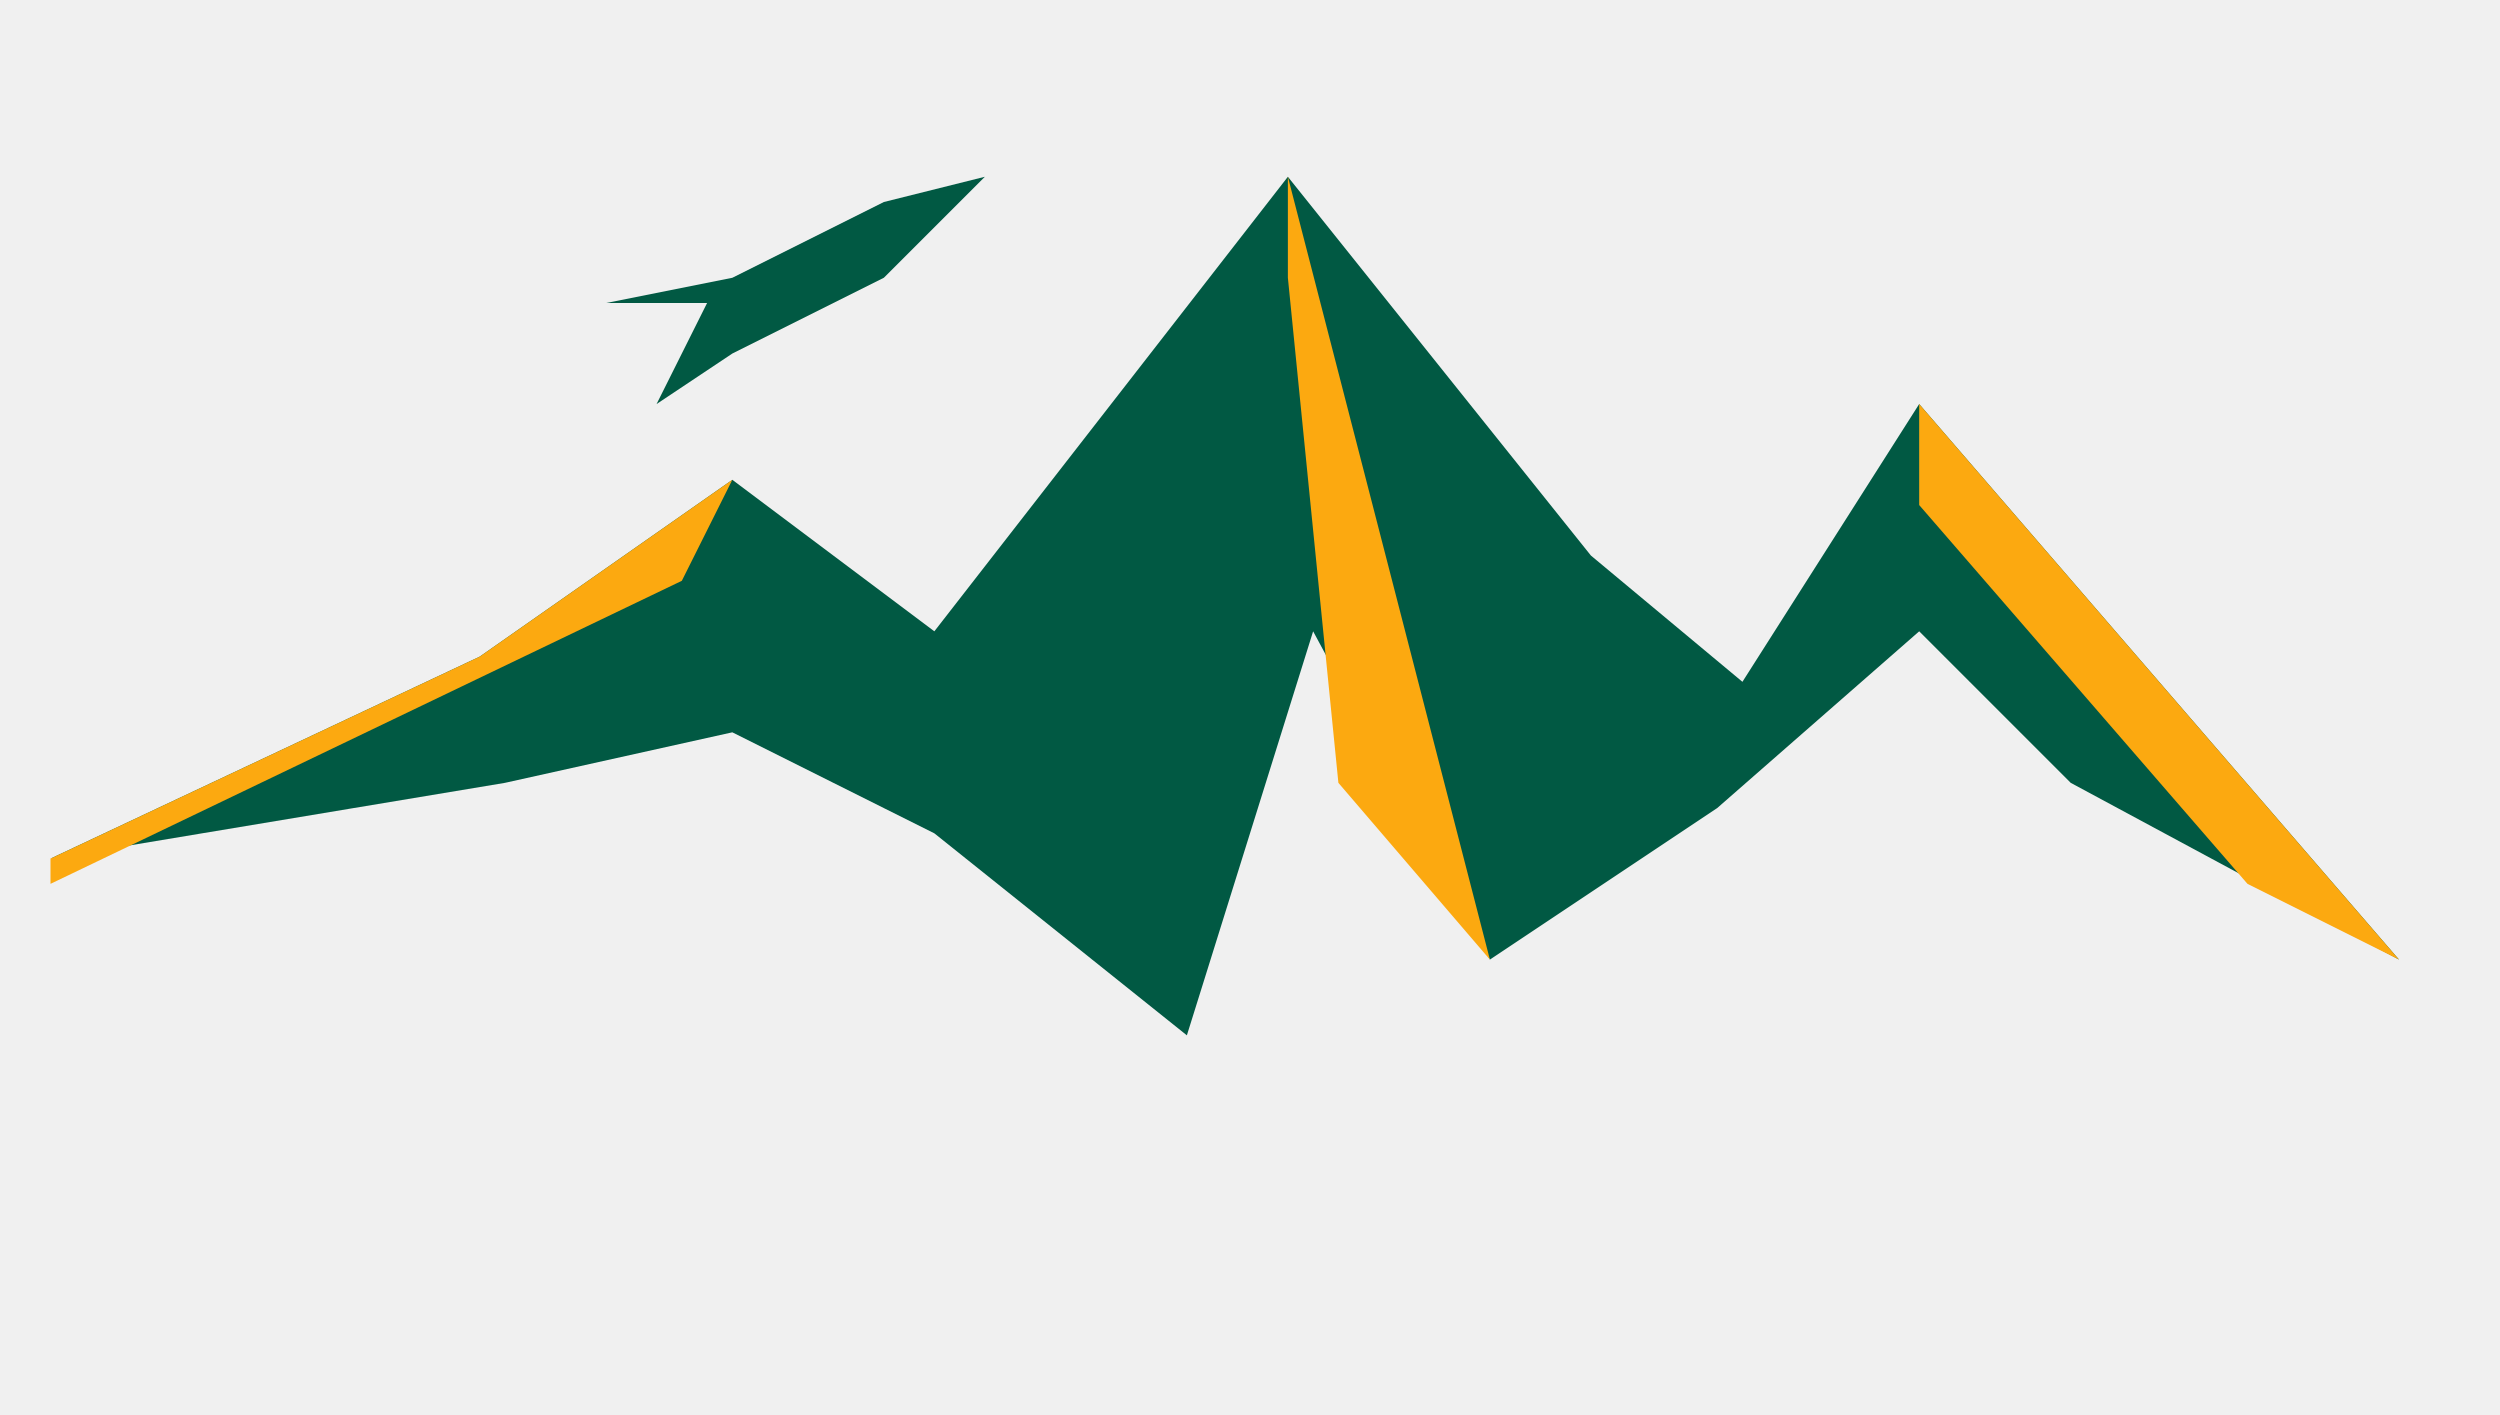
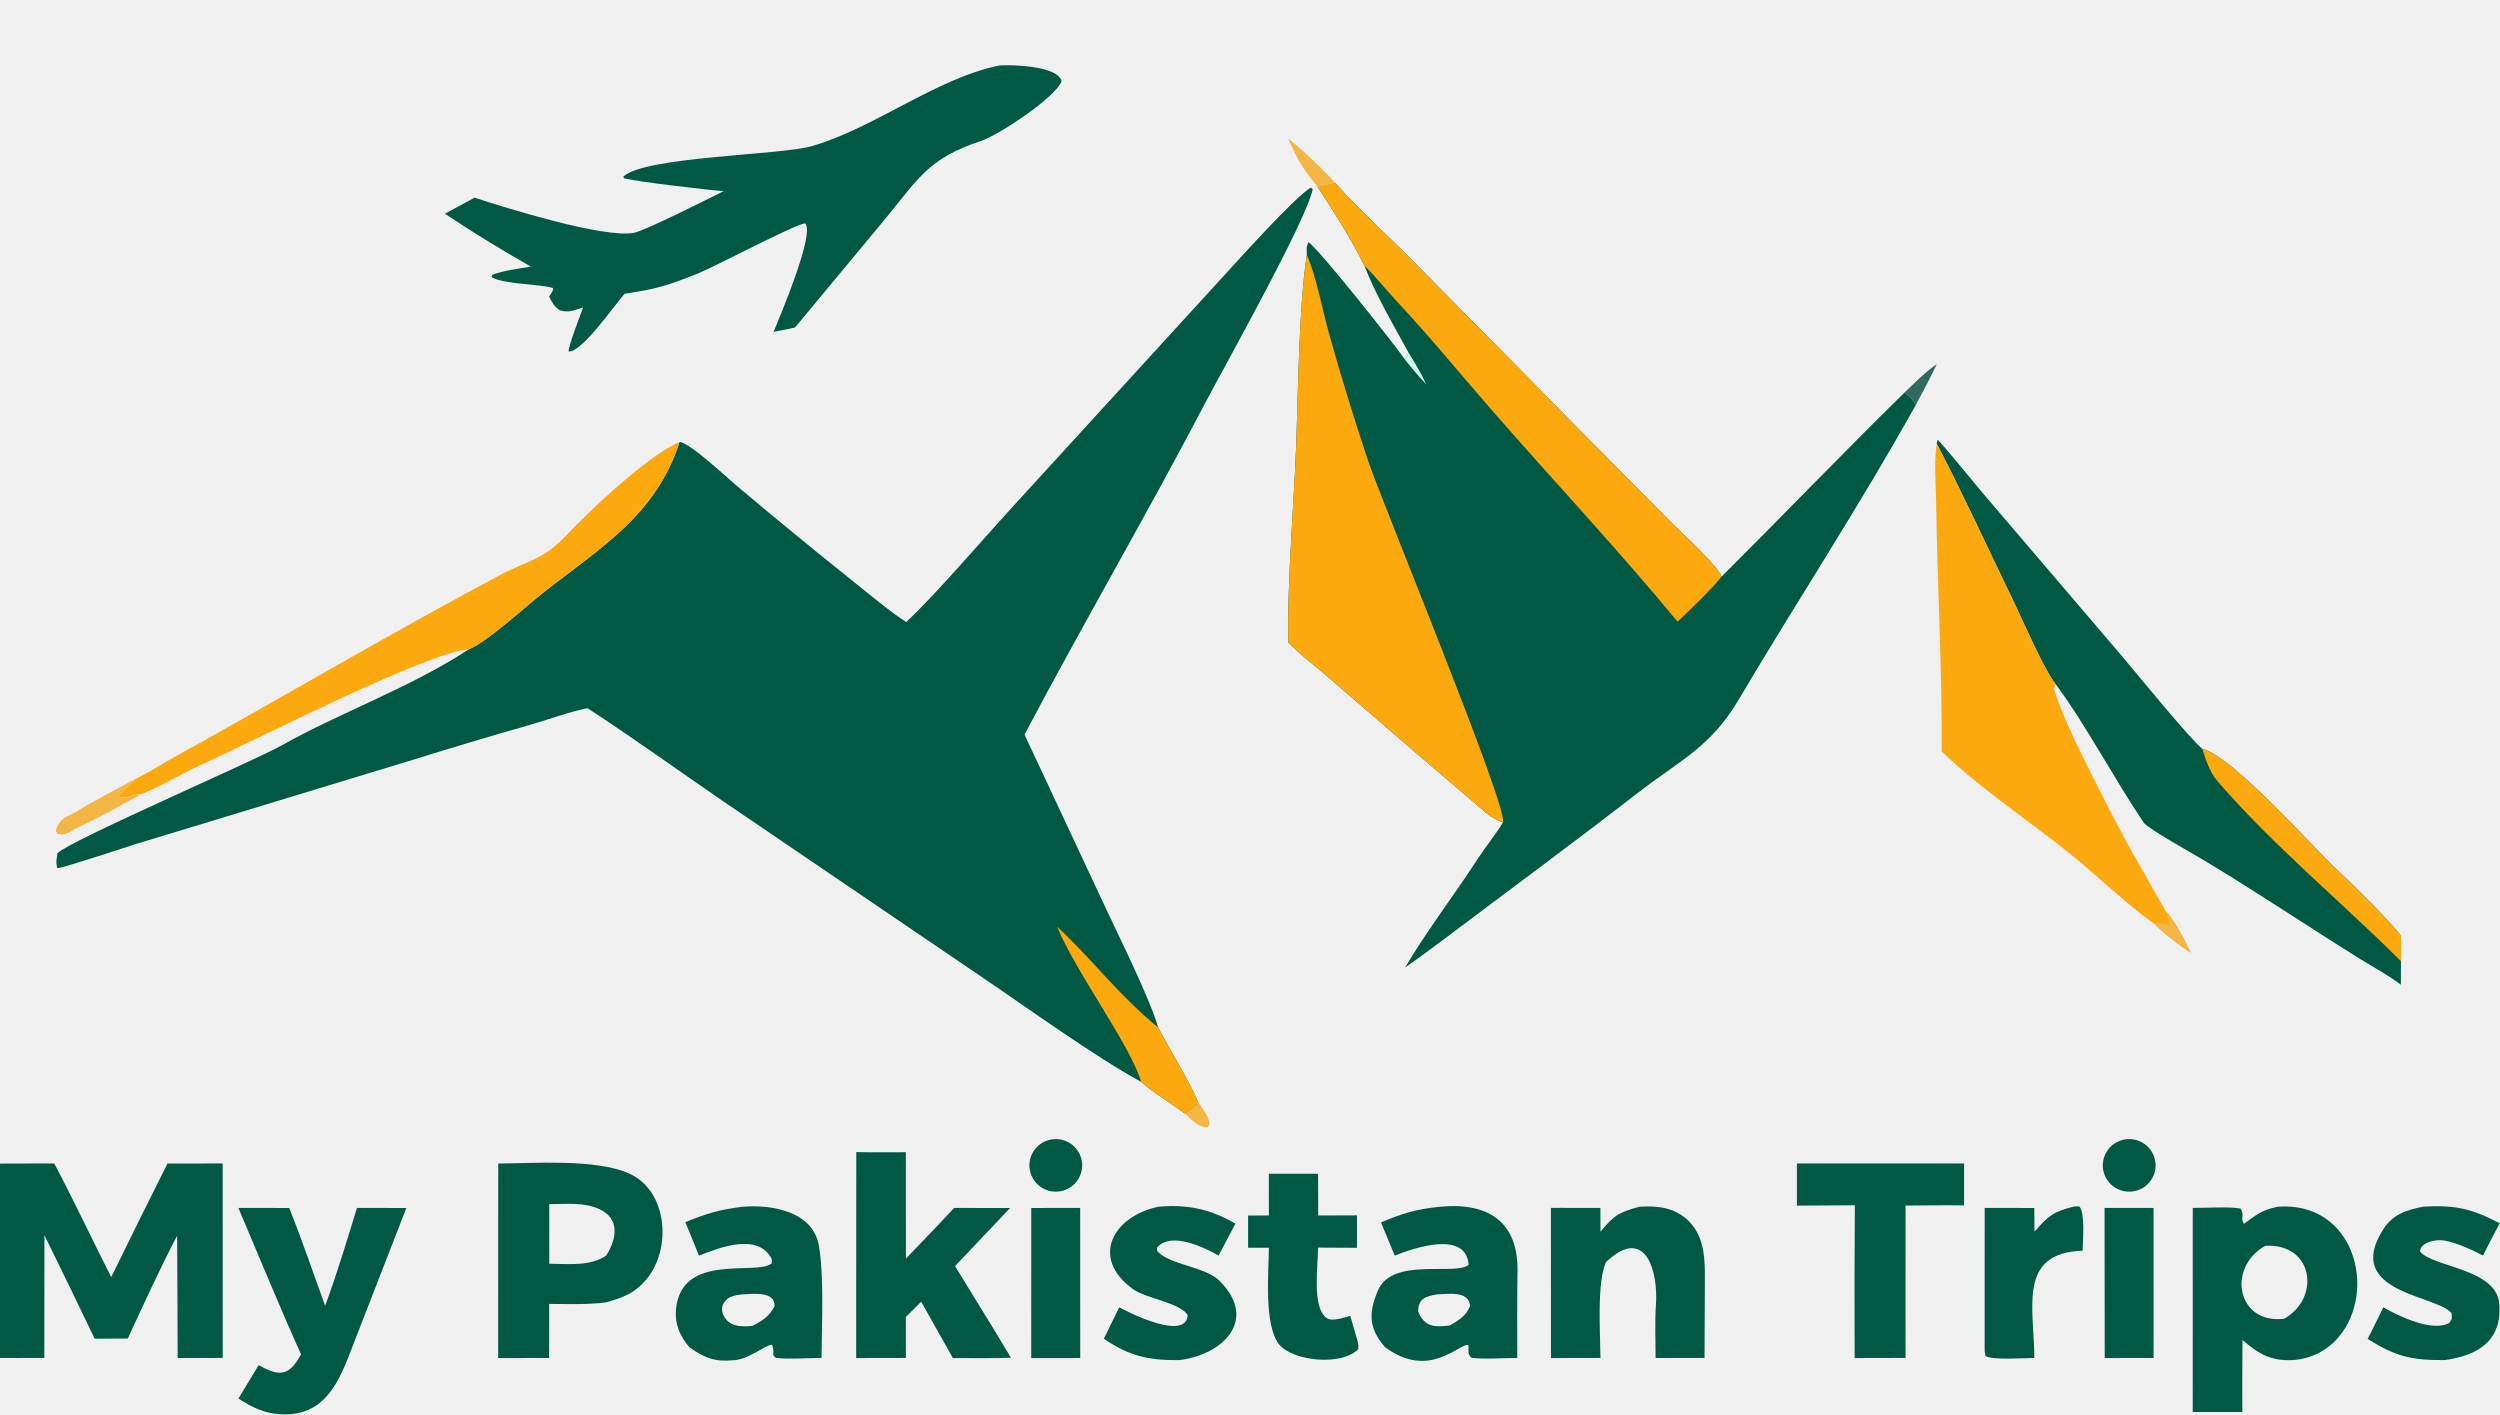
- <svg xmlns="http://www.w3.org/2000/svg" width="198" height="112" viewBox="0 0 99 56" fill="none">
-   <path d="M2 34 19 26 29 19 37 25 51 7 63 22 69 27 76 16 95 38 82 31 76 25 68 32 59 38 52 25 47 41 37 33 29 29 20 31Z" fill="#015943" />
-   <path d="M2 34 19 26 29 19 27 23 2 35Z M51 7 59 38 53 31 51 11Z M76 16 95 38 89 35 76 20Z" fill="#FCA910" />
-   <path d="M24 12 29 11 35 8 39 7 35 11 29 14 26 16 28 12Z" fill="#015943" />
+ <svg xmlns="http://www.w3.org/2000/svg" width="99" height="56" viewBox="0 0 99 56" fill="none">
+   <g clip-path="url(#clip0_11426_16208)">
+     <path d="M35.886 24.63L35.969 24.553C37.084 23.502 38.91 21.369 40.012 20.165L48.31 11.089C48.886 10.463 51.335 7.723 51.915 7.432L51.982 7.488C51.762 8.685 48.468 14.543 47.724 15.964C45.442 20.326 42.872 24.733 40.571 29.091L43.86 36.116C44.373 37.209 45.568 39.627 45.864 40.691C46.259 41.456 47.162 42.929 47.44 43.632C47.342 43.886 47.166 43.948 46.931 44.103C46.371 43.685 45.712 43.305 45.191 42.842C43.401 41.877 40.581 39.838 38.848 38.669L28.67 31.753C26.939 30.567 25.006 29.174 23.265 28.044C22.561 28.18 21.616 28.528 20.89 28.733C19.386 29.158 17.889 29.612 16.397 30.074L5.412 33.414C5.073 33.518 2.448 34.391 2.27 34.38C2.205 34.146 2.242 34.028 2.277 33.789C2.693 33.315 10.043 30.148 11.199 29.494C13.343 28.28 16.362 27.174 18.567 25.709C19.229 25.468 20.861 23.98 21.502 23.476C23.778 21.683 25.976 20.411 26.91 17.501C27.291 17.514 28.772 18.896 29.161 19.227C30.695 20.52 32.246 21.792 33.813 23.044C34.283 23.418 35.408 24.351 35.886 24.63Z" fill="#015943" />
+     <path d="M41.863 36.697C43.315 38.046 44.2 39.313 45.865 40.691C46.259 41.456 47.162 42.929 47.44 43.632C47.342 43.886 47.166 43.948 46.931 44.103C46.371 43.685 45.712 43.305 45.191 42.842C44.742 41.349 42.587 38.479 41.863 36.697Z" fill="#FCA910" />
+     <path d="M52.877 7.248C53.837 8.324 54.968 9.339 55.981 10.363L63.492 17.977L66.224 20.733C66.611 21.119 68.048 22.432 68.173 22.837C70.601 20.413 72.951 17.969 75.416 15.547C75.688 15.745 75.715 15.751 75.864 16.04C73.65 20.014 71.159 23.807 68.843 27.72C67.731 29.601 66.508 30.116 64.83 31.419C62.335 33.354 59.792 35.225 57.271 37.125C56.733 37.531 56.196 37.928 55.642 38.313C56.477 36.889 57.623 35.398 58.528 33.995C58.798 33.576 59.289 32.965 59.517 32.564C59.286 32.474 59.049 32.36 58.859 32.199C56.745 30.399 54.641 28.587 52.542 26.769C52.047 26.34 51.466 25.907 51.018 25.435C50.965 23.09 51.241 19.959 51.331 17.58C51.408 15.495 51.434 12.101 51.75 10.096C51.75 9.853 51.716 9.785 51.821 9.59C52.312 9.961 55.164 13.566 55.65 14.254L55.78 13.964C55.209 12.932 54.44 11.601 54.031 10.524C53.489 9.416 52.85 8.441 52.181 7.408C52.413 7.347 52.643 7.299 52.877 7.248Z" fill="#015943" />
+     <path d="M51.75 10.096C52.089 10.818 52.385 12.325 52.621 13.176C53.092 14.863 53.606 16.538 54.161 18.199C54.716 19.866 59.748 32.029 59.517 32.564C59.286 32.474 59.049 32.36 58.859 32.199C56.745 30.399 54.641 28.587 52.542 26.769C52.047 26.34 51.466 25.907 51.018 25.435C50.965 23.09 51.241 19.959 51.331 17.58C51.408 15.495 51.434 12.101 51.75 10.096Z" fill="#FCA910" />
+     <path d="M52.876 7.248C53.837 8.324 54.968 9.339 55.98 10.363L63.491 17.977L66.223 20.733C66.611 21.119 68.048 22.432 68.173 22.837C67.673 23.445 67.005 24.066 66.433 24.619C64.078 21.767 61.484 19.005 59.053 16.215C57.791 14.767 56.573 13.274 55.258 11.872C55 11.598 54.262 10.716 54.031 10.524C53.489 9.416 52.85 8.441 52.181 7.408C52.412 7.347 52.643 7.299 52.876 7.248Z" fill="#FCA910" />
+     <path d="M55.78 13.964C56.041 14.396 56.27 14.761 56.479 15.222C56.159 14.879 55.94 14.622 55.649 14.254L55.78 13.964Z" fill="#CCF9EB" />
+     <path d="M39.581 2.592C40.108 2.555 41.904 2.613 42.04 3.217C41.777 3.878 39.544 5.353 38.83 5.589C36.742 6.28 36.361 7.086 35.005 8.727L31.484 12.968C31.215 13.035 30.91 13.088 30.635 13.143C30.878 12.543 32.295 9.223 31.88 8.844C31.444 8.898 28.297 10.566 27.662 10.819C26.472 11.294 26.062 11.435 24.733 11.634C24.325 12.098 23.031 13.972 22.516 13.919C22.518 13.667 22.974 12.502 23.093 12.174C22.722 12.29 22.539 12.388 22.175 12.292C21.922 12.115 21.9 12.026 21.743 11.747C21.837 11.595 21.906 11.548 21.898 11.404C21.322 11.237 19.954 11.264 19.464 10.974L19.49 10.888C19.883 10.717 20.57 10.637 21.023 10.557C19.863 9.9 18.727 9.202 17.617 8.464L18.792 7.828C20.011 8.227 23.916 9.446 25.107 9.219C25.547 9.135 28.083 7.852 28.659 7.569C27.987 7.52 25.288 7.203 24.703 7.061L24.689 6.988C25.541 6.194 30.882 6.15 32.151 5.786C34.626 5.074 37.076 3.098 39.581 2.592Z" fill="#015943" />
+     <path d="M76.695 17.569L76.727 17.415C76.854 17.494 78.28 19.246 78.484 19.488L84.082 26.044C84.635 26.699 86.701 29.239 87.212 29.654C88.442 29.969 91.526 33.498 92.613 34.506C93.115 34.971 94.772 36.6 95.078 37.075V38.061L95.074 38.994C94.596 38.628 93.979 38.297 93.461 37.975C91.399 36.693 89.375 35.328 87.294 34.078C86.862 33.819 85.049 32.81 84.893 32.58C83.79 30.956 82.599 28.703 81.439 27.14L81.396 27.083C80.928 26.491 80.092 24.546 79.705 23.748C78.692 21.66 77.768 19.63 76.695 17.569Z" fill="#015943" />
+     <path d="M87.212 29.654C88.442 29.969 91.526 33.498 92.613 34.506C93.115 34.971 94.772 36.6 95.078 37.075V38.061C92.686 35.683 90.026 33.495 87.821 30.945C87.502 30.577 87.356 30.108 87.212 29.654Z" fill="#FCA910" />
+     <path d="M76.695 17.569C77.768 19.63 78.692 21.659 79.705 23.748C80.092 24.546 80.928 26.491 81.396 27.083C81.375 27.148 81.353 27.212 81.332 27.276C81.638 28.248 82.249 29.516 82.676 30.367C83.391 31.795 83.966 32.941 84.754 34.304C84.809 34.4 85.803 36.171 85.774 36.086C86.168 36.519 86.496 37.204 86.754 37.73C86.21 37.367 85.744 37.012 85.276 36.552C84.881 36.332 83.352 34.993 82.902 34.592C81.081 32.965 78.589 31.419 76.892 29.756C76.91 26.488 76.716 23.166 76.671 19.894C76.661 19.143 76.576 18.308 76.695 17.569Z" fill="#FCA910" />
+     <path d="M85.774 36.086C86.168 36.519 86.496 37.204 86.754 37.73C86.21 37.367 85.744 37.012 85.276 36.552C85.545 36.536 85.553 36.611 85.847 36.611C85.915 36.431 85.836 36.317 85.774 36.086Z" fill="#F3B544" />
+     <path d="M-0.033 46.078L2.147 46.072C2.912 47.512 3.655 49.104 4.405 50.574C5.138 49.07 5.881 47.571 6.633 46.076L8.818 46.074L8.82 53.775L7.035 53.778L7.027 51.344L7.014 48.936C6.367 50.158 5.646 51.745 5.059 53.007L3.75 53.013C3.094 51.643 2.43 50.277 1.759 48.915L1.756 53.774L-0.034 53.777L-0.033 46.078Z" fill="#015943" />
+     <path d="M90.218 47.783C93.25 47.583 94.146 51.117 92.614 52.943C92.156 53.491 91.488 53.823 90.772 53.859C89.906 53.903 89.406 53.591 88.801 53.06L88.795 54.722L88.796 55.914H86.832L86.834 47.833C87.365 47.838 88.247 47.771 88.732 47.862C88.902 48.162 88.702 48.193 88.856 48.467C89.37 48.102 89.516 47.941 90.131 47.802L90.218 47.783ZM89.704 49.334C88.17 50.195 88.582 52.447 90.451 52.222C91.897 51.416 91.633 49.227 89.704 49.334Z" fill="#015943" />
+     <path d="M19.73 46.075C21.126 46.071 23.57 45.878 24.902 46.466C26.438 47.144 26.604 49.427 25.624 50.629C25.164 51.193 24.715 51.372 24.006 51.571C23.383 51.668 22.404 51.638 21.747 51.635L21.745 53.776L19.727 53.78L19.73 46.075ZM21.751 47.684V50.043C22.524 50.05 23.369 50.153 24.005 49.72C24.427 49.053 24.562 48.251 23.717 47.873C23.105 47.598 22.406 47.686 21.751 47.684Z" fill="#015943" />
+     <path d="M5.364 30.844C5.874 30.607 6.323 30.3 6.812 30.03C11.18 27.62 15.471 25.069 19.879 22.732C20.458 22.425 21.122 22.217 21.666 21.861C22.18 21.525 22.606 20.974 23.059 20.556C23.95 19.676 25.807 17.972 26.91 17.501C25.975 20.411 23.778 21.683 21.501 23.476C20.86 23.98 19.229 25.468 18.566 25.709C16.777 25.878 9.876 29.435 7.853 30.337C7.26 30.602 6.249 31.21 5.567 31.458C5.23 31.445 5.054 31.66 4.692 31.543C4.9 31.241 5.065 31.183 5.322 30.892L5.364 30.844Z" fill="#FCA910" />
+     <path d="M33.909 45.623C34.551 45.637 35.226 45.627 35.871 45.628L35.874 49.841C36.517 49.176 37.154 48.508 37.788 47.834L39.998 47.838L37.82 50.137L39.387 52.693L40.035 53.768C39.307 53.792 38.47 53.778 37.734 53.779L36.478 51.547L35.872 52.152L35.873 53.775L33.904 53.779L33.909 45.623Z" fill="#015943" />
+     <path d="M29.381 47.79C30.604 47.683 32.21 47.993 32.431 49.346C32.642 50.638 32.538 52.441 32.533 53.774C31.945 53.775 31.311 53.832 30.733 53.776C30.503 53.619 30.718 53.619 30.573 53.248C30.267 53.277 29.7 53.797 29.119 53.859C28.34 53.943 27.921 53.796 27.296 53.348C26.924 52.904 26.717 52.44 26.769 51.859C26.973 49.572 29.959 50.536 30.561 50.029L30.564 49.863C30.033 48.807 28.521 49.388 27.681 49.724L27.139 48.397C27.995 48.05 28.476 47.904 29.381 47.79ZM30.673 51.721C30.694 51.112 29.794 51.243 29.387 51.258C29.112 51.294 28.852 51.322 28.679 51.573C28.585 51.709 28.567 51.883 28.629 52.036C28.83 52.536 29.335 52.553 29.789 52.505C30.185 52.315 30.468 52.121 30.673 51.721Z" fill="#015943" />
+     <path d="M56.973 47.792C58.85 47.595 60.127 48.313 60.093 50.347C60.073 51.468 60.085 52.649 60.083 53.775C59.508 53.774 58.826 53.835 58.272 53.769C58.111 53.616 58.167 53.565 58.15 53.264C57.78 53.177 56.61 54.661 54.842 53.342C54.187 52.588 54.2 51.97 54.561 51.113C55.135 49.753 57.646 50.54 58.159 50.084C58.053 48.703 55.982 49.424 55.231 49.722L54.688 48.408C55.514 48.053 56.088 47.884 56.973 47.792ZM58.218 51.716C58.162 51.101 57.359 51.245 56.908 51.258C56.467 51.333 56.172 51.409 56.158 51.925C56.391 52.55 56.819 52.563 57.402 52.49C57.767 52.294 58.05 52.109 58.218 51.716Z" fill="#015943" />
+     <path d="M14.136 47.833L16.091 47.837L14.093 52.974C13.54 54.375 13.066 56.09 11.155 56.006C10.464 55.977 10.007 55.739 9.441 55.383L10.243 54.058C11.082 54.531 11.452 54.491 11.921 53.632C11.073 51.754 10.251 49.738 9.44 47.834L11.453 47.836C11.946 49.063 12.419 50.453 12.874 51.707C13.285 50.632 13.793 48.953 14.136 47.833Z" fill="#015943" />
+     <path d="M64.929 47.787C65.645 47.742 66.317 47.814 66.855 48.337C67.512 48.976 67.519 49.88 67.513 50.728C67.505 51.744 67.504 52.76 67.499 53.775L65.562 53.778C65.559 53.151 65.529 52.289 65.575 51.678C65.671 50.384 65.185 48.484 63.603 49.972C63.23 50.749 63.369 52.792 63.379 53.775L61.419 53.779L61.415 47.832L63.376 47.835L63.379 48.777C63.896 48.136 64.132 47.994 64.929 47.787Z" fill="#015943" />
+     <path d="M71.158 46.074L77.778 46.074L77.777 47.733C77.019 47.722 76.221 47.736 75.46 47.74L75.458 51.601L75.46 53.774L73.444 53.779C73.435 51.762 73.437 49.746 73.452 47.729L71.158 47.743V46.074Z" fill="#015943" />
+     <path d="M95.983 47.781C97.246 47.718 97.877 47.86 98.99 48.443C98.764 48.847 98.54 49.304 98.326 49.719C97.856 49.475 97.298 49.216 96.777 49.122C96.484 49.069 95.852 49.184 95.832 49.554C96.296 50.183 98.872 50.218 98.974 51.644C99.08 53.114 98.111 53.677 96.81 53.86C95.497 53.866 94.87 53.723 93.758 53.019C93.969 52.619 94.177 52.179 94.379 51.77C94.974 52.115 96.357 52.775 96.998 52.381C97.125 52.158 97.094 52.275 97.086 52.013C96.57 51.287 92.756 51.216 94.376 48.681C94.766 48.071 95.319 47.908 95.983 47.781Z" fill="#015943" />
+     <path d="M45.879 47.786C47.006 47.684 47.955 47.883 48.922 48.458L48.256 49.719C47.639 49.375 46.38 48.763 45.813 49.407L45.829 49.549C46.33 50.094 47.739 50.162 48.293 50.719C49.856 52.29 48.398 53.664 46.685 53.861C45.479 53.873 44.706 53.696 43.712 53.013L44.322 51.769C44.777 52.02 46.968 53.098 47.034 52.078C46.724 51.584 45.384 51.421 44.875 51.055C43.143 49.814 44.084 48.155 45.879 47.786Z" fill="#015943" />
+     <path d="M50.246 46.48L52.196 46.481L52.199 48.134L53.736 48.128V49.413L52.193 49.405C52.203 50.094 51.934 51.775 52.539 52.196C52.752 52.344 53.222 52.178 53.47 52.107L53.78 53.174C53.793 53.251 53.789 53.343 53.791 53.423C53.129 54.107 51.202 53.9 50.661 53.247C50.042 52.499 50.24 50.363 50.248 49.411H49.425L49.425 48.135L50.247 48.132L50.246 46.48Z" fill="#015943" />
+     <path d="M82.143 47.774L82.342 47.775C82.577 48.02 82.478 49.122 82.473 49.527C79.884 49.609 80.553 51.796 80.56 53.776C80.159 53.777 78.878 53.873 78.62 53.691L78.592 53.484L78.593 47.834L80.559 47.836L80.564 48.776C81.115 48.143 81.309 47.983 82.143 47.774Z" fill="#015943" />
+     <path d="M40.837 47.836L42.775 47.834L42.777 53.778L40.836 53.779L40.837 47.836Z" fill="#015943" />
+     <path d="M83.34 47.834L85.28 47.833L85.282 53.776L83.347 53.779L83.34 47.834Z" fill="#015943" />
+     <path d="M84.006 45.154C84.559 44.983 85.145 45.292 85.315 45.843C85.485 46.393 85.174 46.977 84.621 47.145C84.069 47.312 83.486 47.003 83.317 46.455C83.147 45.906 83.456 45.325 84.006 45.154Z" fill="#015943" />
+     <path d="M41.481 45.16C41.84 45.042 42.234 45.126 42.513 45.379C42.792 45.632 42.913 46.015 42.828 46.381C42.744 46.748 42.468 47.041 42.106 47.147C41.559 47.308 40.983 47.002 40.812 46.46C40.642 45.917 40.94 45.339 41.481 45.16Z" fill="#015943" />
+     <path d="M5.364 30.844L5.322 30.892C5.065 31.183 4.9 31.241 4.692 31.543C5.054 31.66 5.23 31.445 5.567 31.458C4.677 31.958 3.908 32.386 2.983 32.816C2.713 32.958 2.552 33.087 2.278 33.022L2.218 32.895C2.365 32.432 2.525 32.413 2.962 32.179C3.612 31.764 4.662 31.227 5.364 30.844Z" fill="#F3B544" />
+     <path d="M2.962 32.179C3.051 32.461 3.034 32.514 2.983 32.816C2.713 32.958 2.552 33.087 2.278 33.022L2.218 32.895C2.365 32.432 2.525 32.413 2.962 32.179Z" fill="#F3B544" />
+     <path d="M51.004 5.485C51.419 5.775 52.548 6.857 52.877 7.248C52.643 7.299 52.413 7.347 52.181 7.408C51.543 6.604 51.444 6.428 51.004 5.485Z" fill="#F3B544" />
+     <path d="M76.697 14.418C76.428 14.986 76.161 15.488 75.864 16.04C75.715 15.751 75.688 15.745 75.416 15.547C75.803 15.18 76.264 14.711 76.697 14.418Z" fill="#2F695F" />
+     <path d="M47.44 43.632C47.639 43.925 47.834 44.152 47.9 44.494L47.846 44.633C47.497 44.69 47.181 44.33 46.931 44.103C47.166 43.948 47.342 43.886 47.44 43.632Z" fill="#F3B544" />
+   </g>
+   <defs>
+     <clipPath id="clip0_11426_16208">
+       <rect width="99" height="56" fill="white" />
+     </clipPath>
+   </defs>
</svg>
